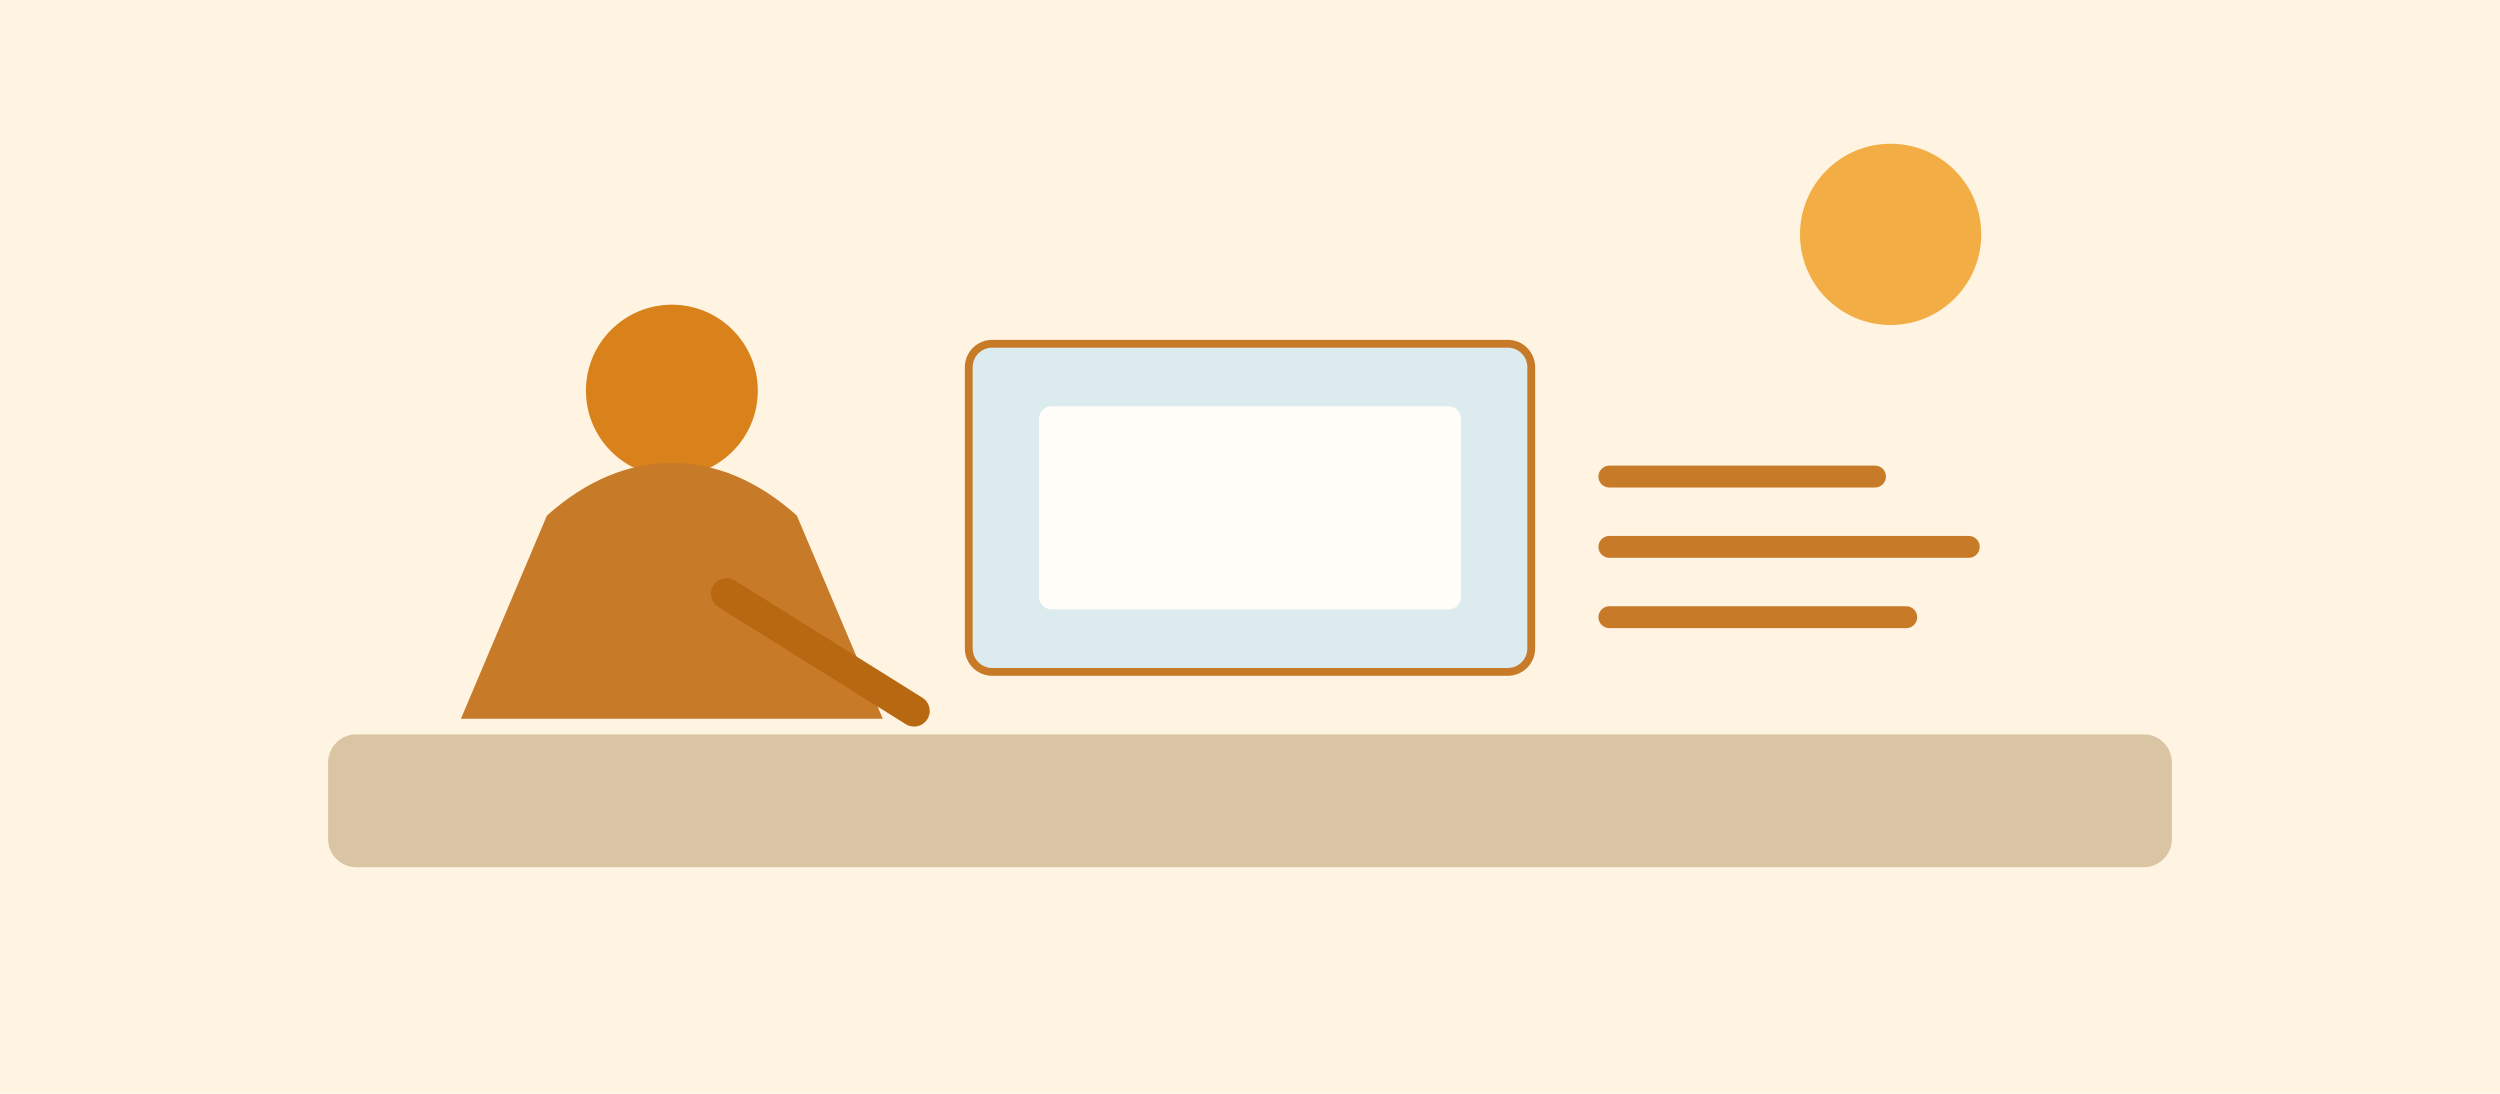
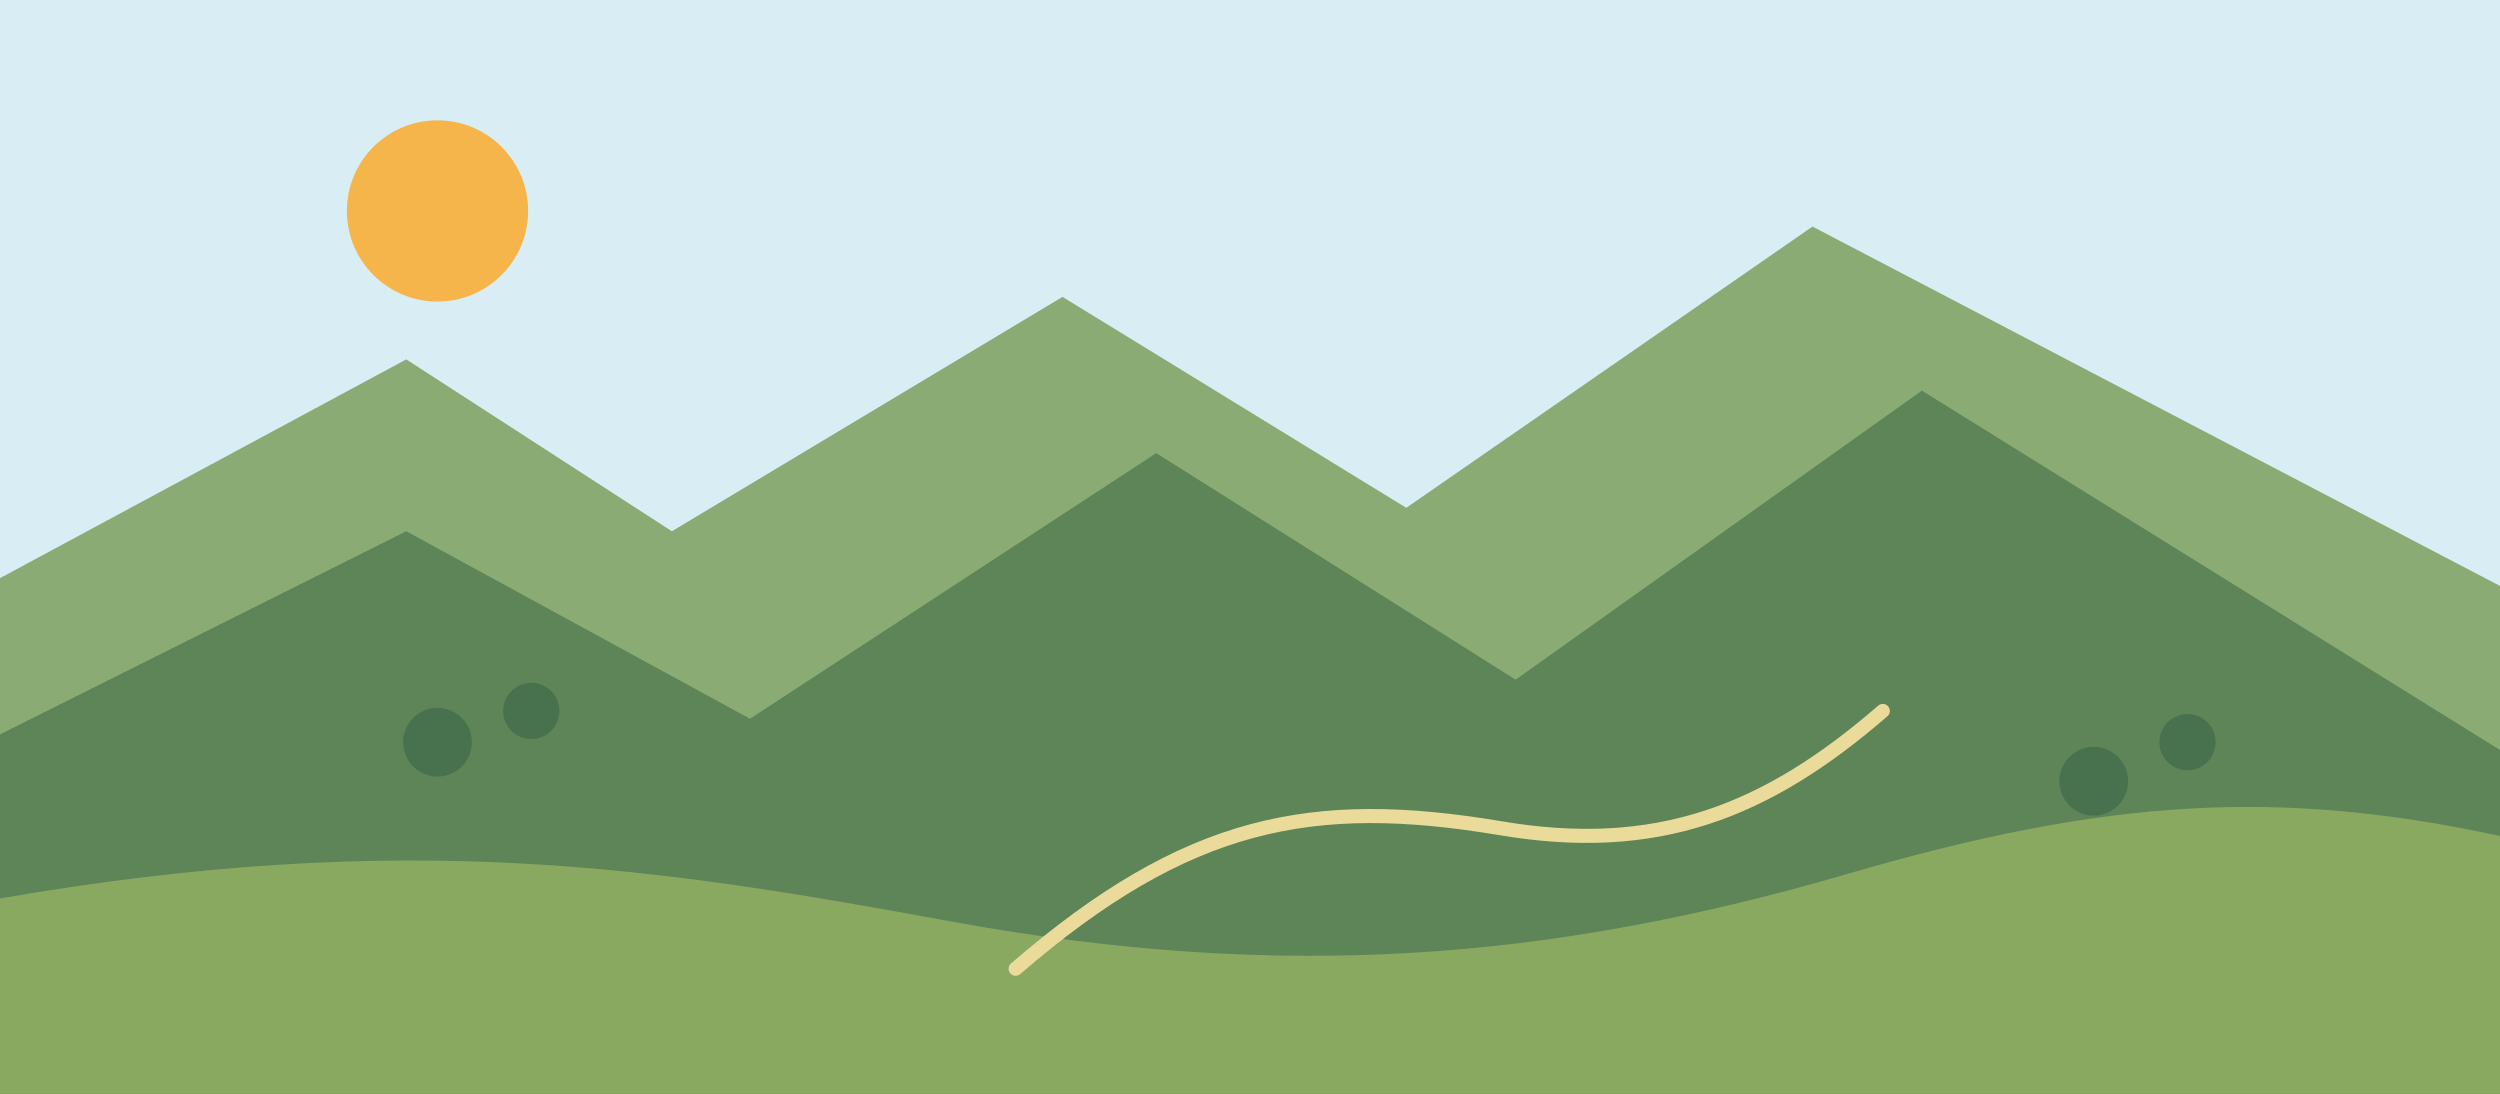
<svg xmlns="http://www.w3.org/2000/svg" viewBox="0 0 1600 700">
-   <rect width="1600" height="700" fill="#fff4e1" />
-   <rect x="210" y="470" width="1180" height="85" rx="18" fill="#d9c4a3" />
-   <rect x="620" y="220" width="360" height="210" rx="15" fill="#dcebed" stroke="#c77a27" stroke-width="5" />
-   <rect x="665" y="260" width="270" height="130" rx="8" fill="#fffdf8" />
-   <circle cx="430" cy="250" r="55" fill="#d9821b" />
-   <path d="M350 330c50-45 110-45 160 0l55 130H295z" fill="#c77a27" />
-   <path d="M465 380l120 75" stroke="#b96812" stroke-width="20" stroke-linecap="round" />
-   <path d="M1030 305h170M1030 350h230M1030 395h190" stroke="#c77a27" stroke-width="14" stroke-linecap="round" />
-   <circle cx="1210" cy="150" r="58" fill="#f2ad45" />
+   <rect width="1600" height="700" fill="#d9eef4" />
+   <circle cx="280" cy="135" r="58" fill="#f5b54b" />
+   <path d="M0 370 260 230l170 110 250-150 220 135 260-180 440 230v325H0z" fill="#8aab74" />
+   <path d="M0 470 260 340l220 120 260-170 230 145 260-185 370 230v220H0z" fill="#5d8558" />
+   <path d="M0 575c260-45 420-20 610 15 210 38 380 25 570-30 170-50 280-55 420-25v165H0z" fill="#89a960" />
+   <g fill="#47724d">
+     <circle cx="280" cy="475" r="22" />
+     <circle cx="340" cy="455" r="18" />
+     <circle cx="1340" cy="500" r="22" />
+     <circle cx="1400" cy="475" r="18" />
+   </g>
+   <path d="M650 620c110-95 190-110 310-90 100 17 170-10 245-75" fill="none" stroke="#eadb9b" stroke-width="9" stroke-linecap="round" />
</svg>
